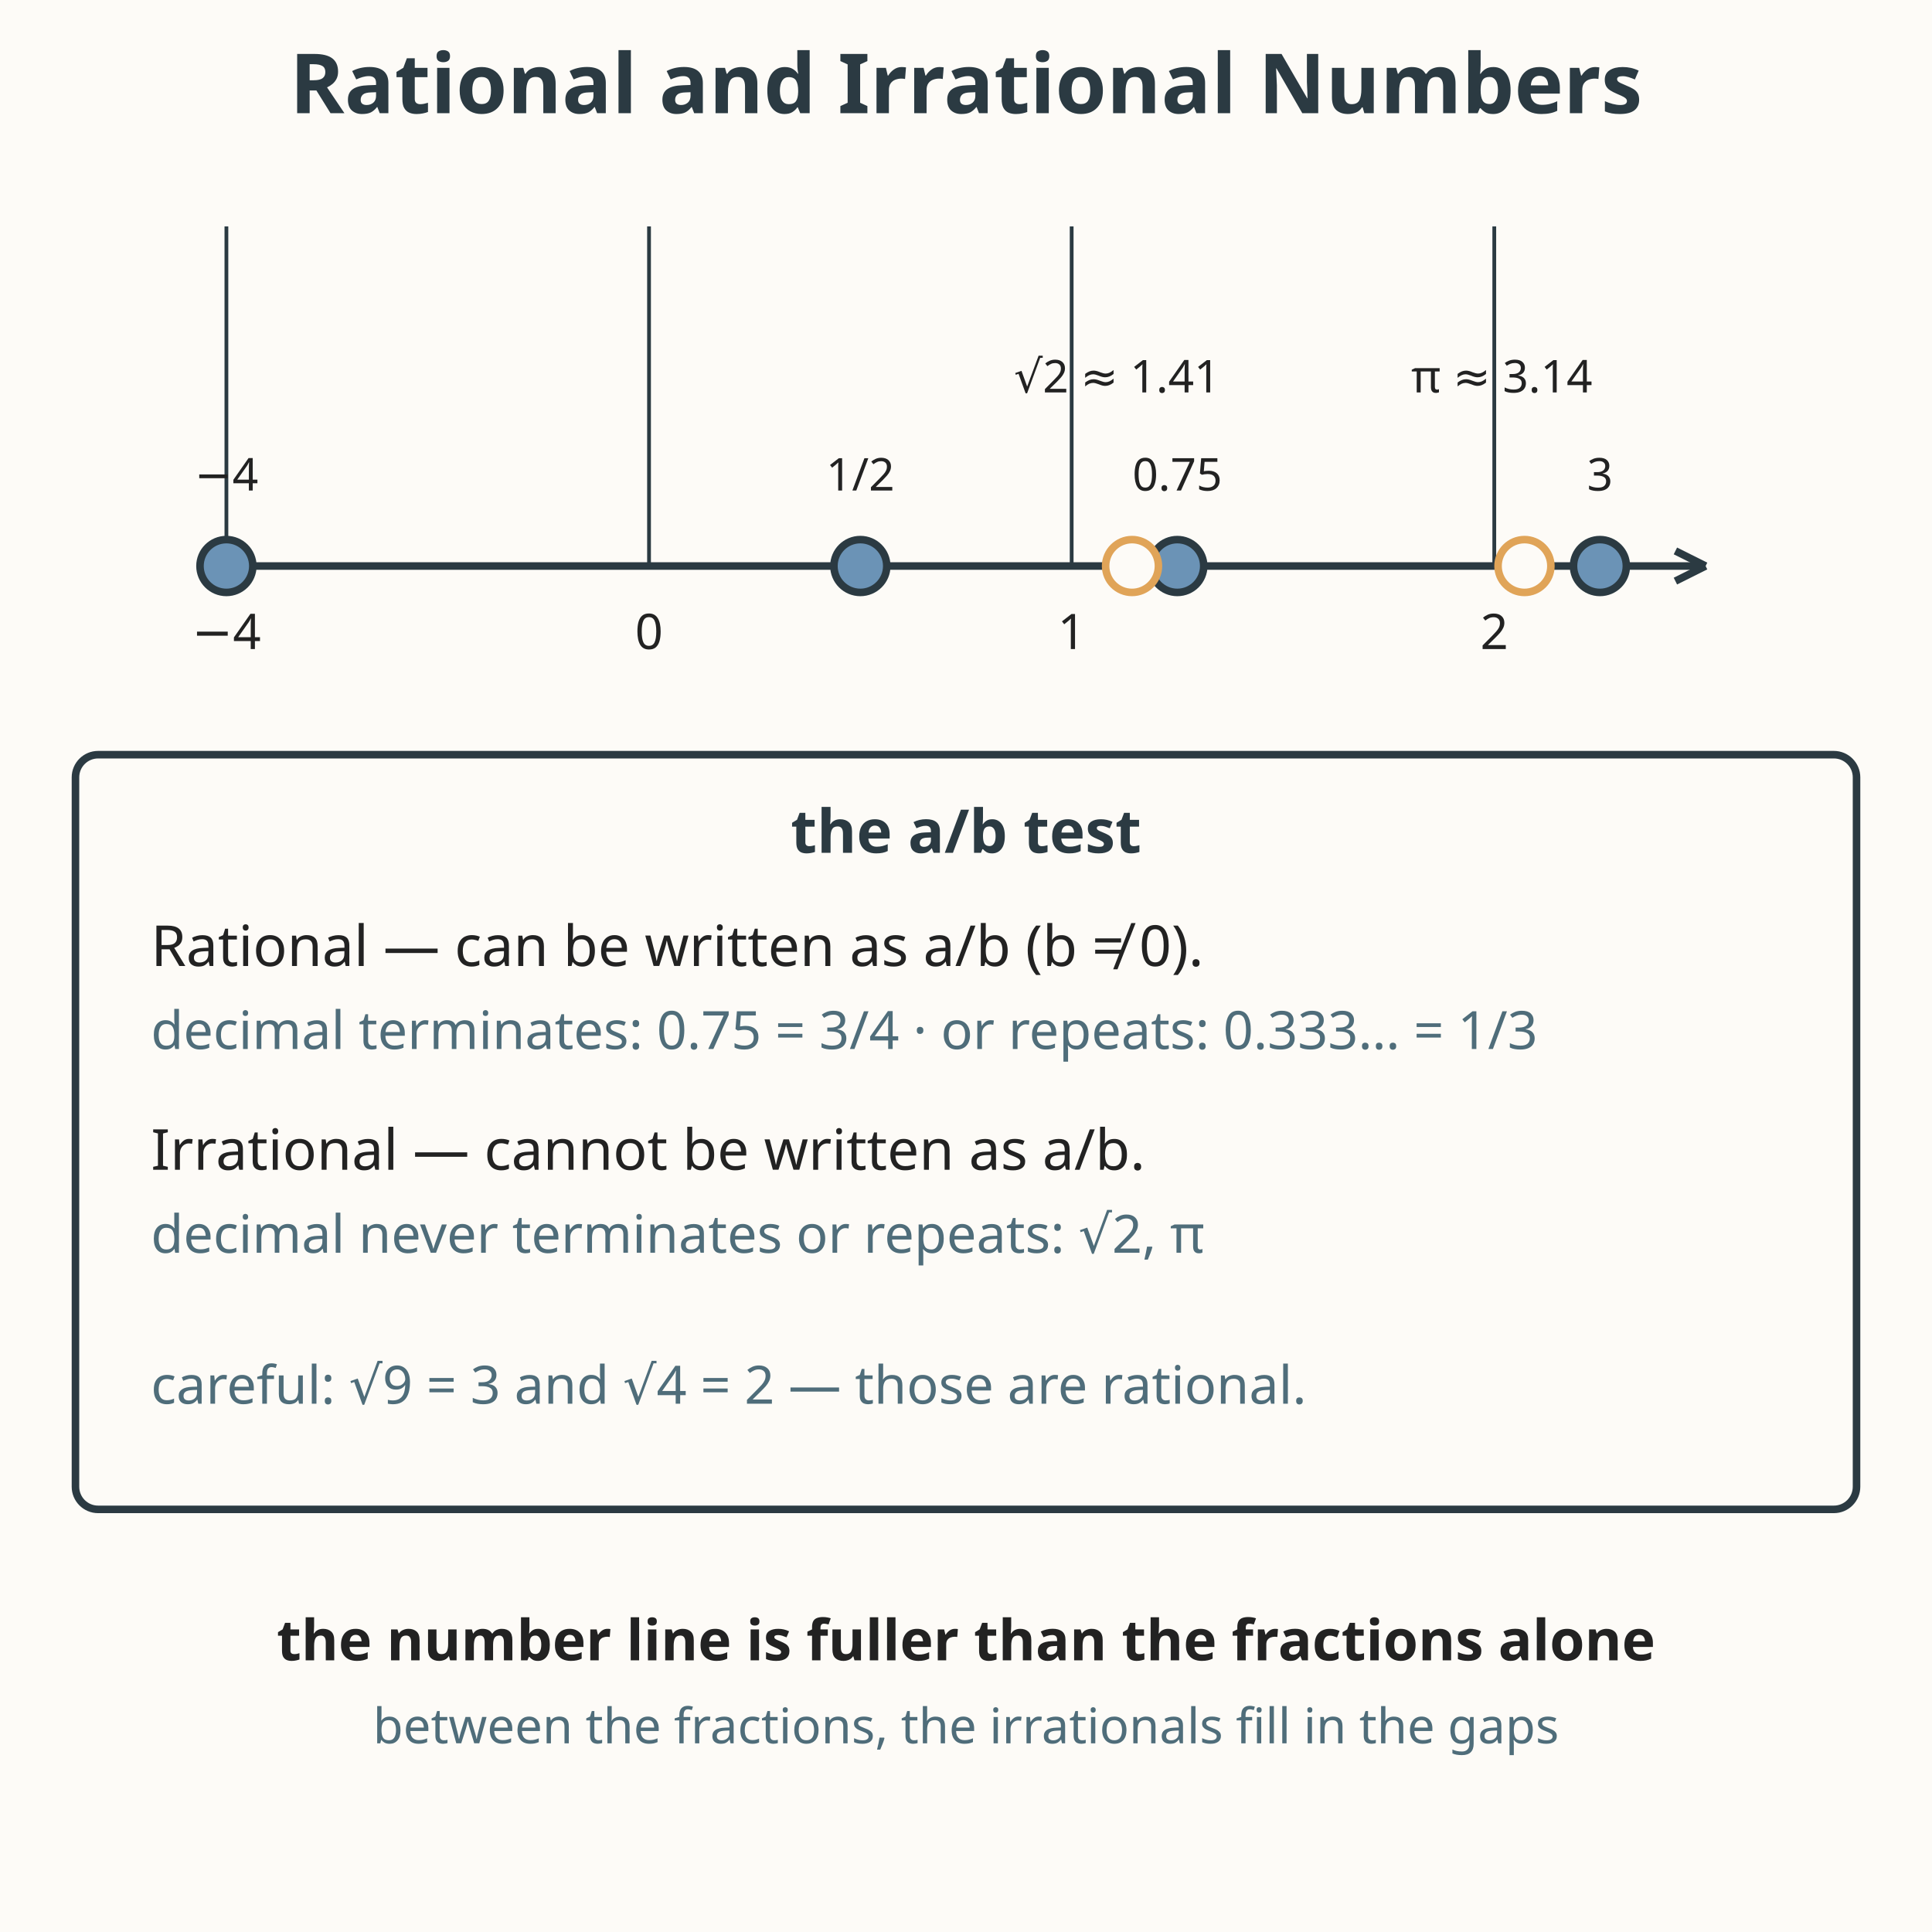
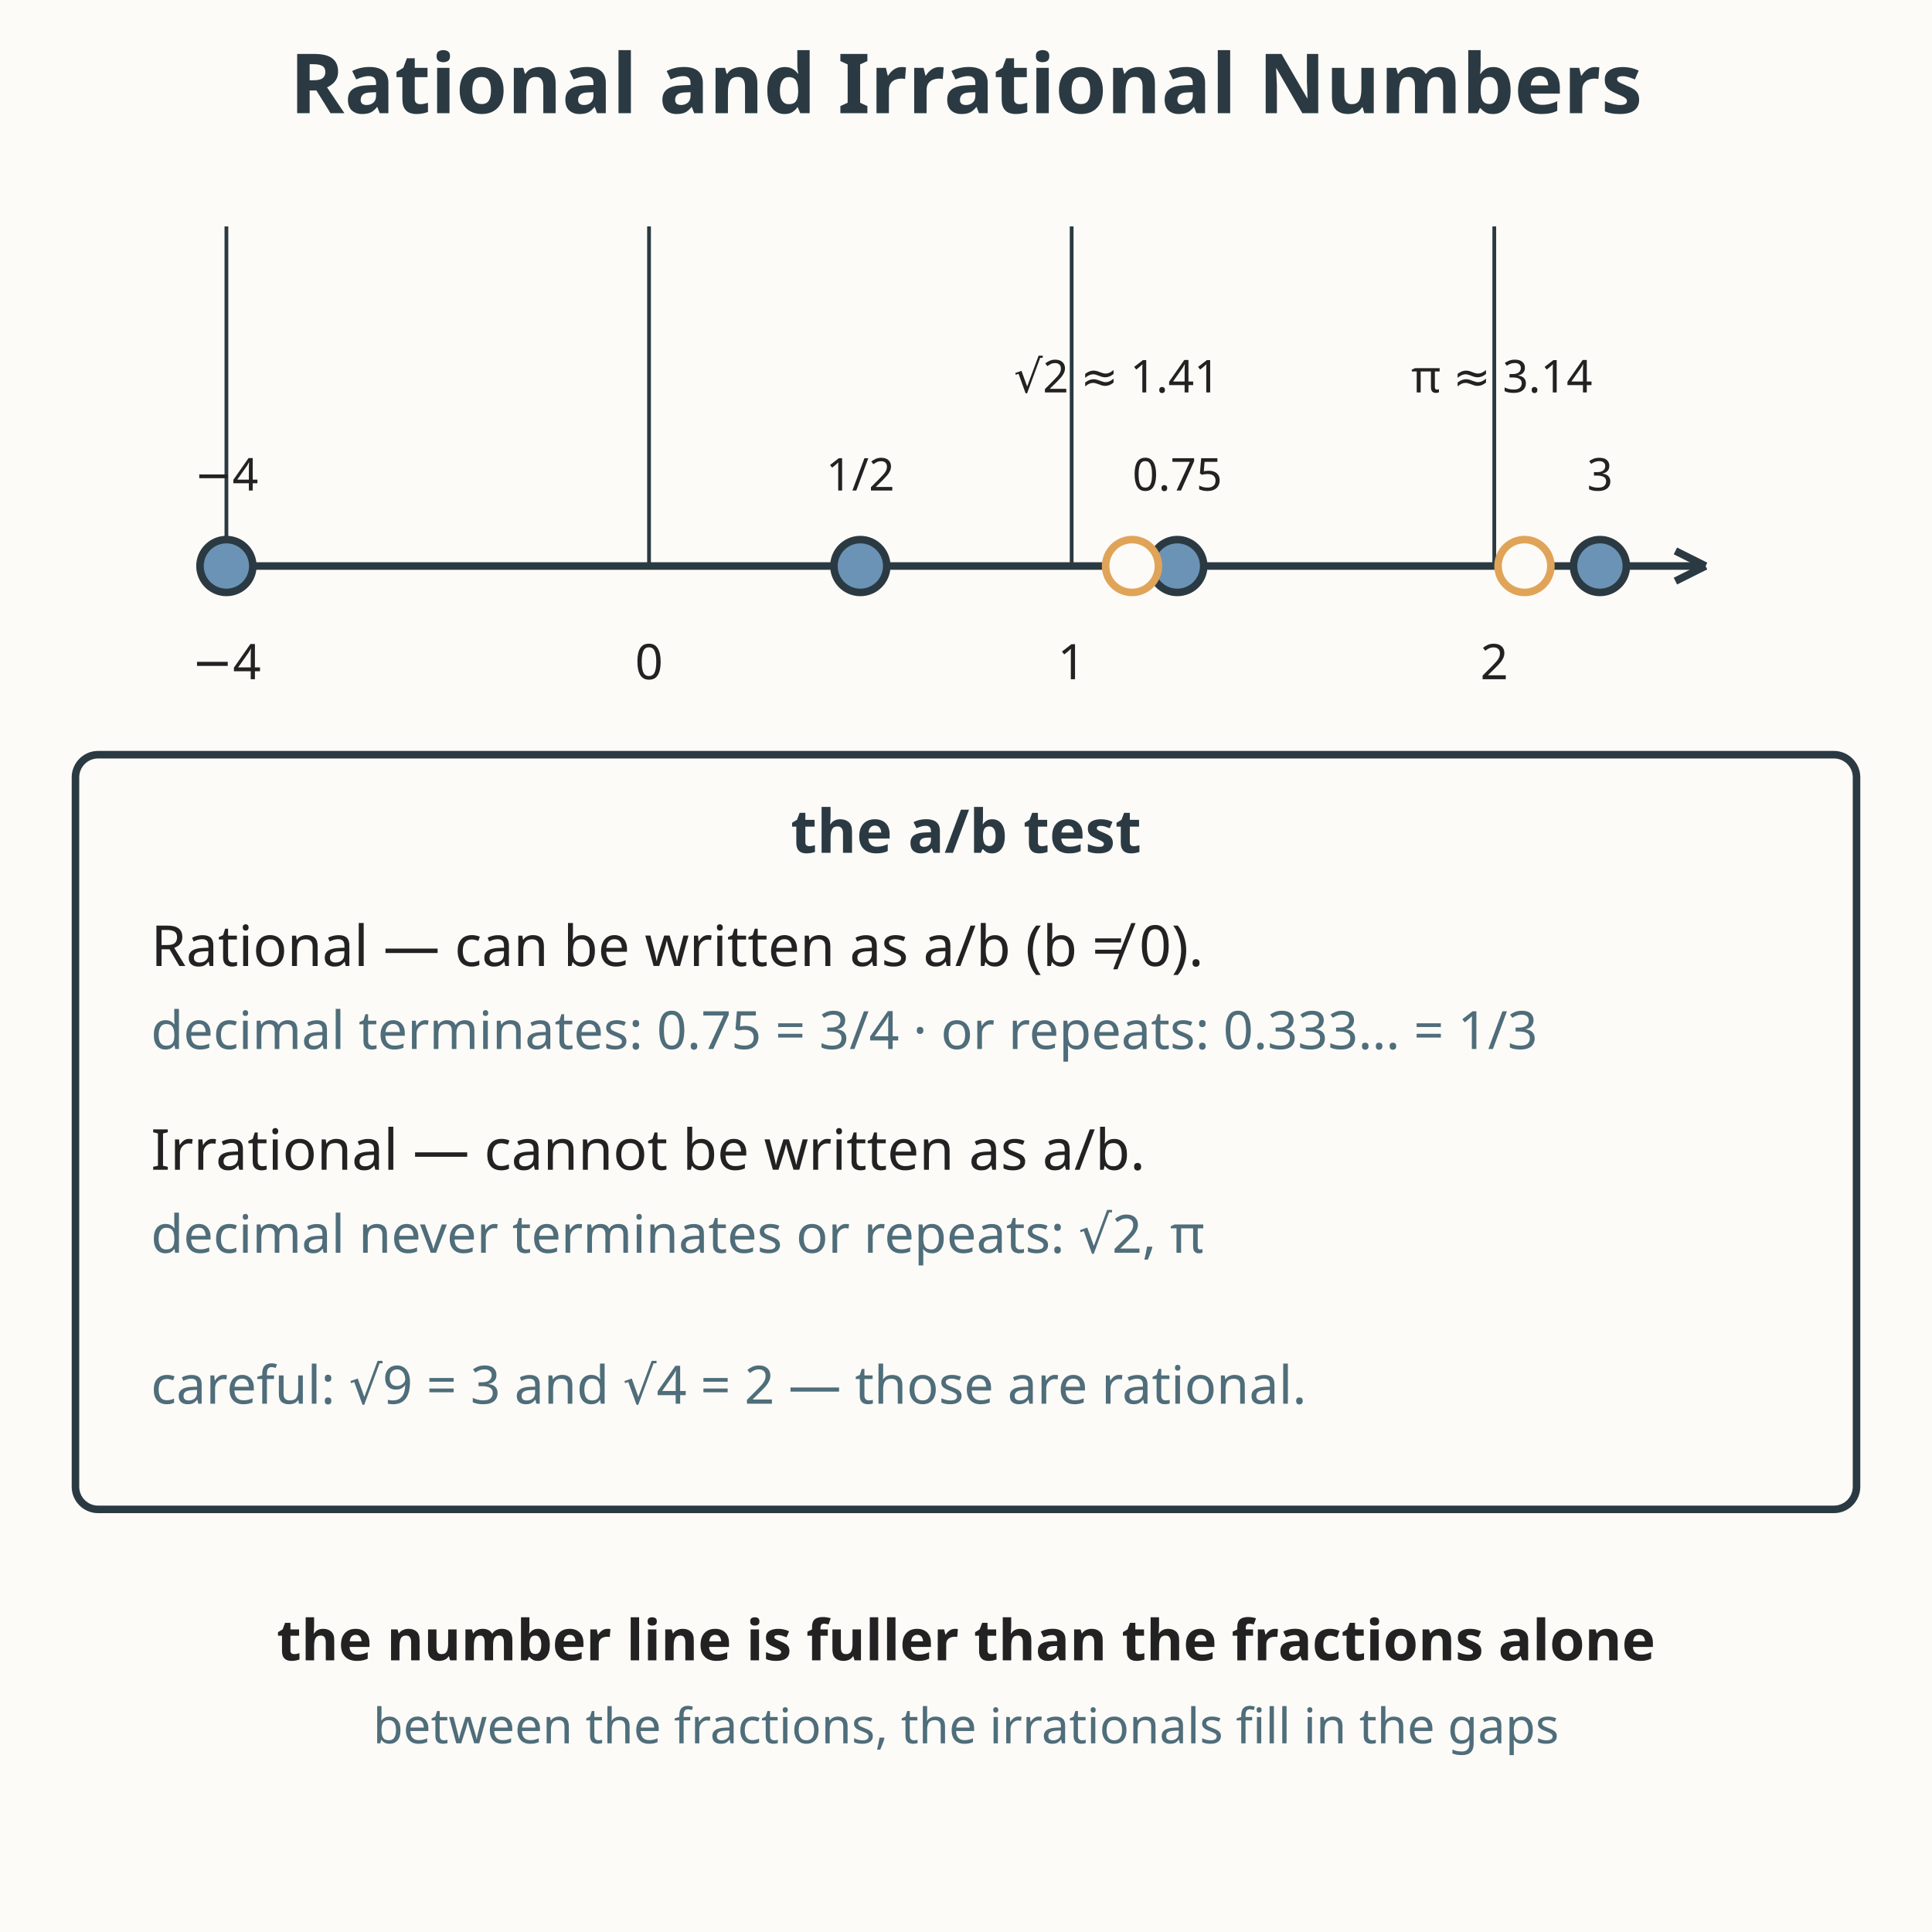
<svg xmlns="http://www.w3.org/2000/svg" viewBox="0 0 512 512" role="img" aria-labelledby="title-L-08-005-02-rational-irrational-number-line desc-L-08-005-02-rational-irrational-number-line">
  <rect width="512" height="512" fill="#fdfbf7" />
  <text x="256" y="30" text-anchor="middle" font-family="sans-serif" font-size="22" font-weight="bold" fill="#2b3a42">Rational and Irrational Numbers</text>
  <line x1="60" y1="150" x2="452" y2="150" stroke="#2b3a42" stroke-width="2" />
  <path d="M452 150 L444 146 M452 150 L444 154" stroke="#2b3a42" stroke-width="2" />
  <line x1="60" y1="60" x2="60" y2="150" stroke="#2b3a42" stroke-width="1" />
  <line x1="172" y1="60" x2="172" y2="150" stroke="#2b3a42" stroke-width="1" />
  <line x1="284" y1="60" x2="284" y2="150" stroke="#2b3a42" stroke-width="1" />
  <line x1="396" y1="60" x2="396" y2="150" stroke="#2b3a42" stroke-width="1" />
-   <text x="60" y="172" text-anchor="middle" font-family="sans-serif" font-size="13" fill="#222222">−4</text>
-   <text x="172" y="172" text-anchor="middle" font-family="sans-serif" font-size="13" fill="#222222">0</text>
-   <text x="284" y="172" text-anchor="middle" font-family="sans-serif" font-size="13" fill="#222222">1</text>
-   <text x="396" y="172" text-anchor="middle" font-family="sans-serif" font-size="13" fill="#222222">2</text>
+   <text x="60" y="180" text-anchor="middle" font-family="sans-serif" font-size="13" fill="#222222">−4</text>
+   <text x="172" y="180" text-anchor="middle" font-family="sans-serif" font-size="13" fill="#222222">0</text>
+   <text x="284" y="180" text-anchor="middle" font-family="sans-serif" font-size="13" fill="#222222">1</text>
+   <text x="396" y="180" text-anchor="middle" font-family="sans-serif" font-size="13" fill="#222222">2</text>
  <circle cx="60" cy="150" r="7" fill="#6b93b6" stroke="#2b3a42" stroke-width="2" />
  <text x="60" y="130" text-anchor="middle" font-family="sans-serif" font-size="12" fill="#222222">−4</text>
  <circle cx="228" cy="150" r="7" fill="#6b93b6" stroke="#2b3a42" stroke-width="2" />
  <text x="228" y="130" text-anchor="middle" font-family="sans-serif" font-size="12" fill="#222222">1/2</text>
  <circle cx="312" cy="150" r="7" fill="#6b93b6" stroke="#2b3a42" stroke-width="2" />
  <text x="312" y="130" text-anchor="middle" font-family="sans-serif" font-size="12" fill="#222222">0.75</text>
  <circle cx="424" cy="150" r="7" fill="#6b93b6" stroke="#2b3a42" stroke-width="2" />
  <text x="424" y="130" text-anchor="middle" font-family="sans-serif" font-size="12" fill="#222222">3</text>
  <circle cx="300" cy="150" r="7" fill="#fdfbf7" stroke="#e0a458" stroke-width="2" />
  <text x="296" y="104" text-anchor="middle" font-family="sans-serif" font-size="12" fill="#222222">√2 ≈ 1.41</text>
  <circle cx="404" cy="150" r="7" fill="#fdfbf7" stroke="#e0a458" stroke-width="2" />
  <text x="398" y="104" text-anchor="middle" font-family="sans-serif" font-size="12" fill="#222222">π ≈ 3.14</text>
  <rect x="20" y="200" width="472" height="200" fill="#fdfbf7" stroke="#2b3a42" stroke-width="2" rx="6" />
  <text x="256" y="226" text-anchor="middle" font-family="sans-serif" font-size="16" font-weight="bold" fill="#2b3a42">the a/b test</text>
  <text x="40" y="256" font-family="sans-serif" font-size="15" fill="#222222">Rational — can be written as a/b (b ≠ 0).</text>
  <text x="40" y="278" font-family="sans-serif" font-size="14" fill="#4f6d7a">decimal terminates: 0.75 = 3/4  ·  or repeats: 0.333… = 1/3</text>
  <text x="40" y="310" font-family="sans-serif" font-size="15" fill="#222222">Irrational — cannot be written as a/b.</text>
  <text x="40" y="332" font-family="sans-serif" font-size="14" fill="#4f6d7a">decimal never terminates or repeats: √2, π</text>
  <text x="40" y="372" font-family="sans-serif" font-size="14" fill="#4f6d7a">careful: √9 = 3 and √4 = 2 — those are rational.</text>
  <text x="256" y="440" text-anchor="middle" font-family="sans-serif" font-size="15" font-weight="bold" fill="#222222">the number line is fuller than the fractions alone</text>
  <text x="256" y="462" text-anchor="middle" font-family="sans-serif" font-size="13" fill="#4f6d7a">between the fractions, the irrationals fill in the gaps</text>
</svg>
